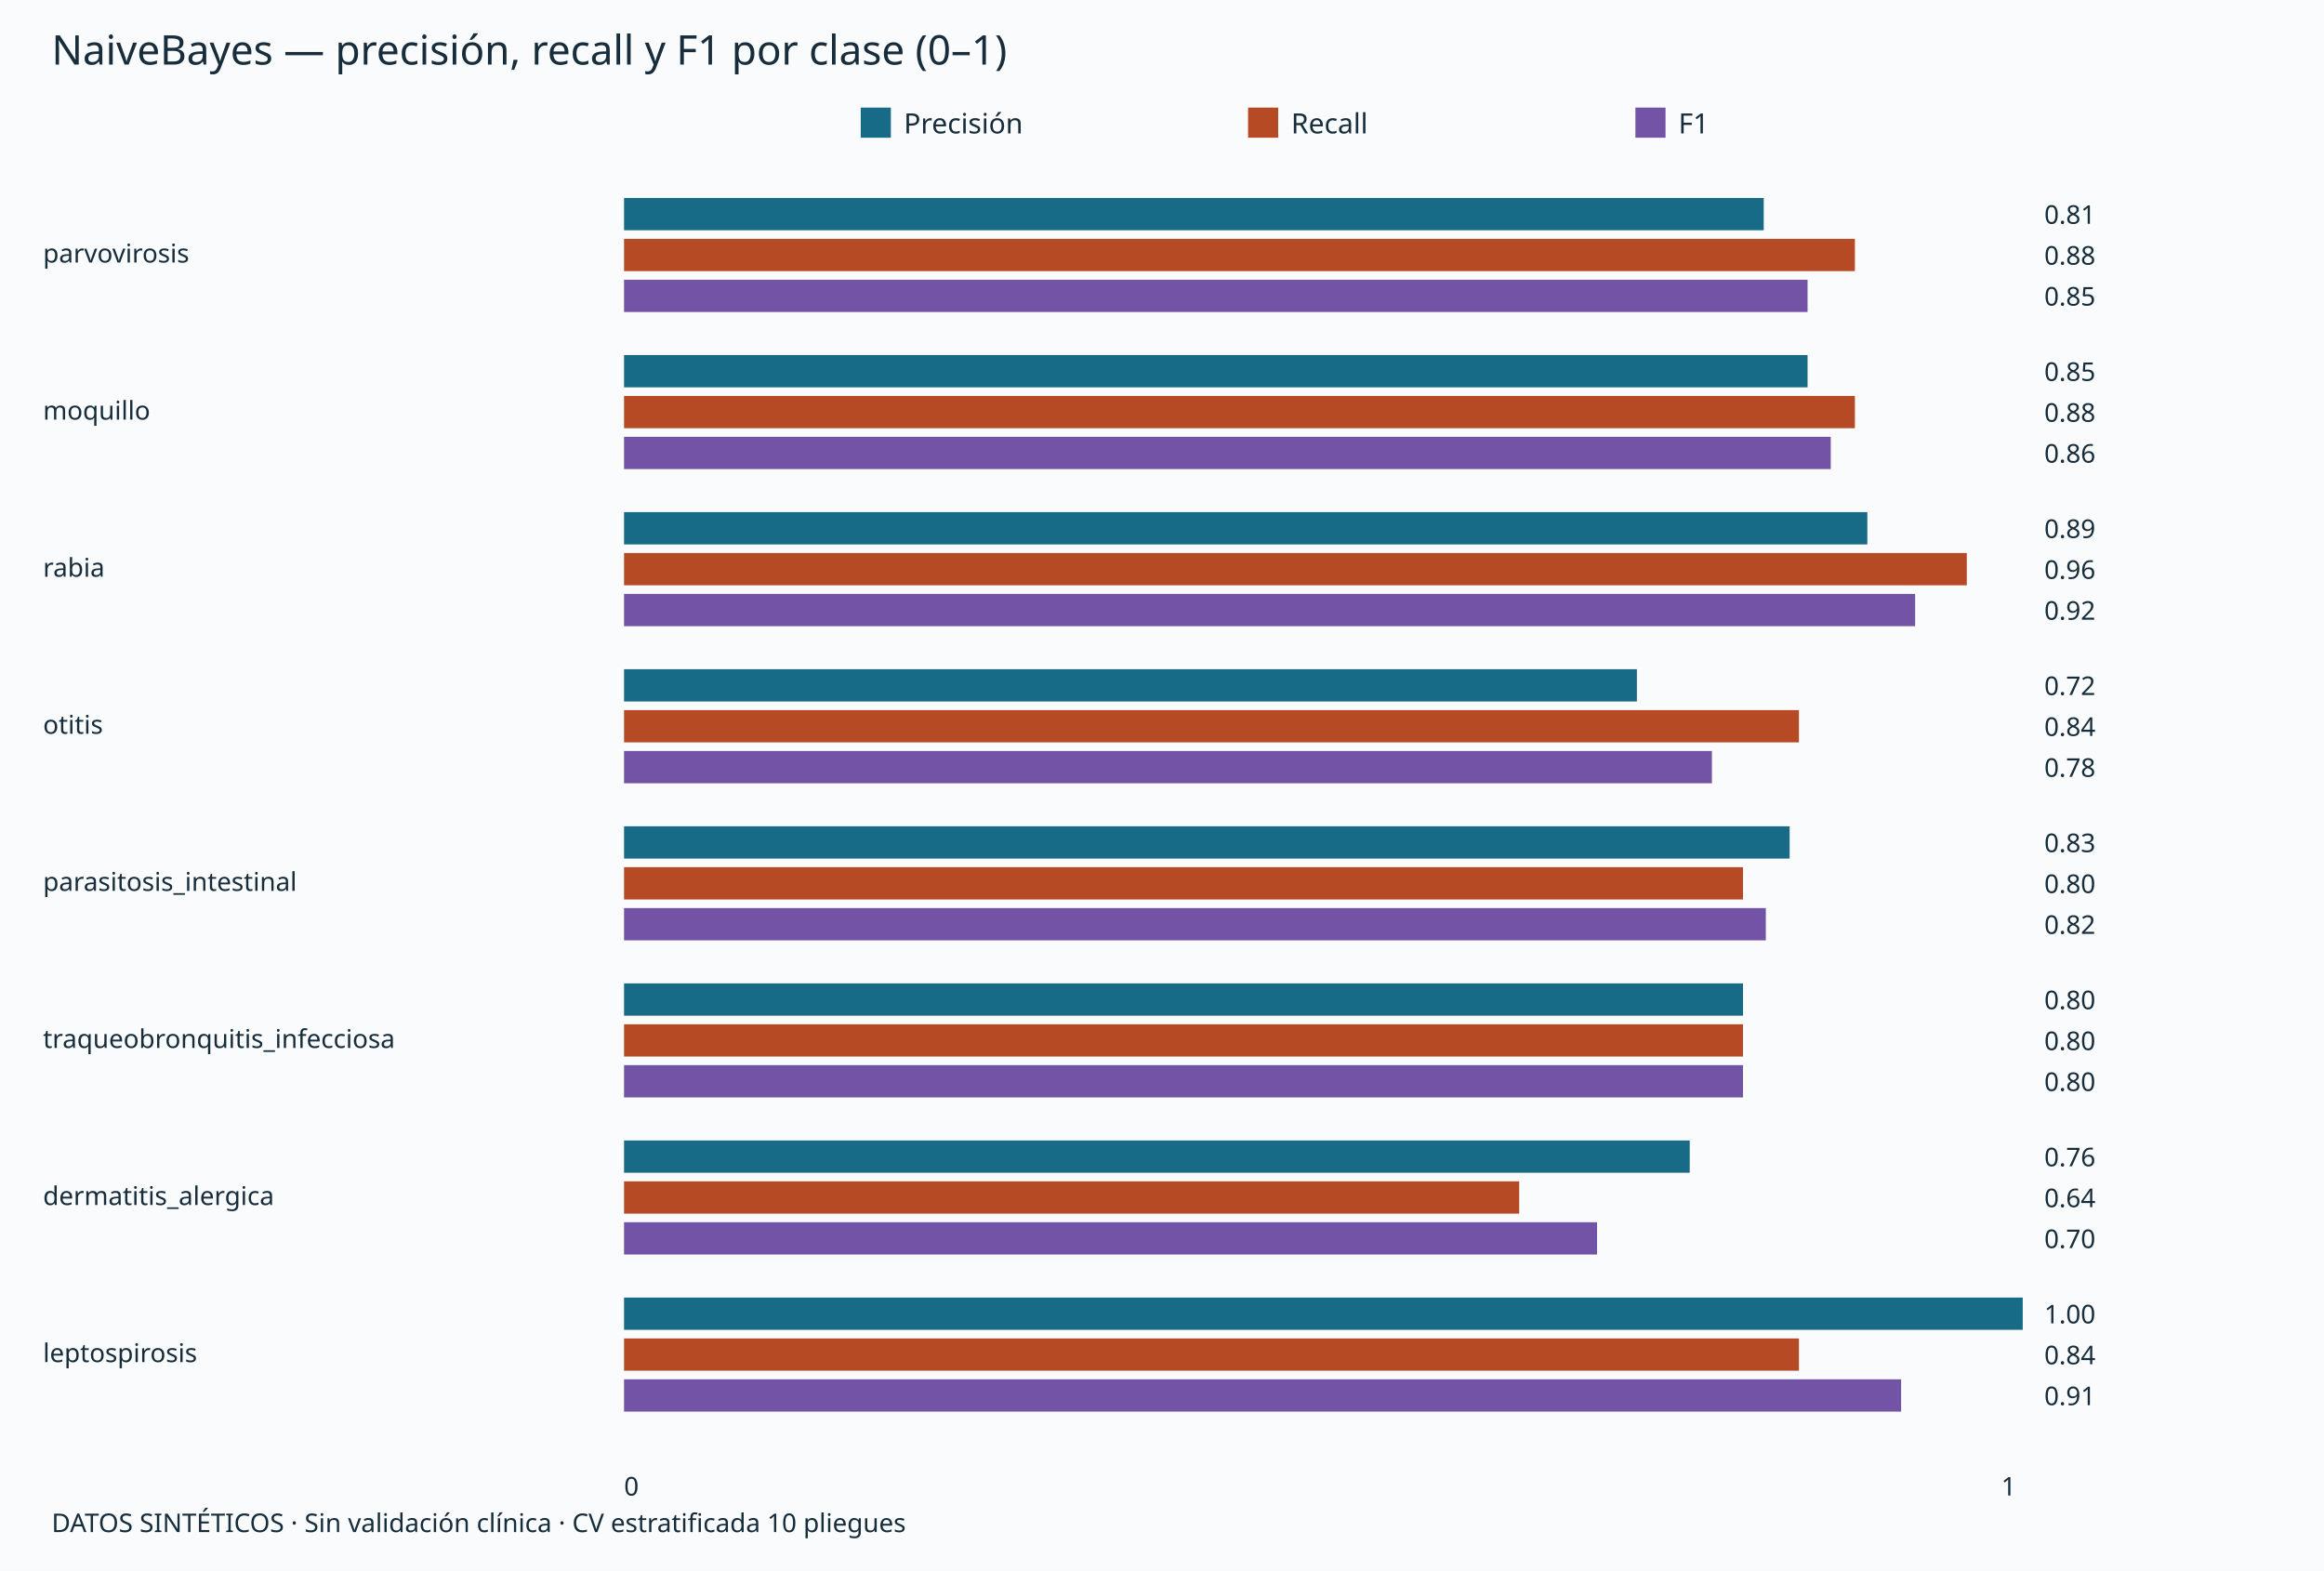
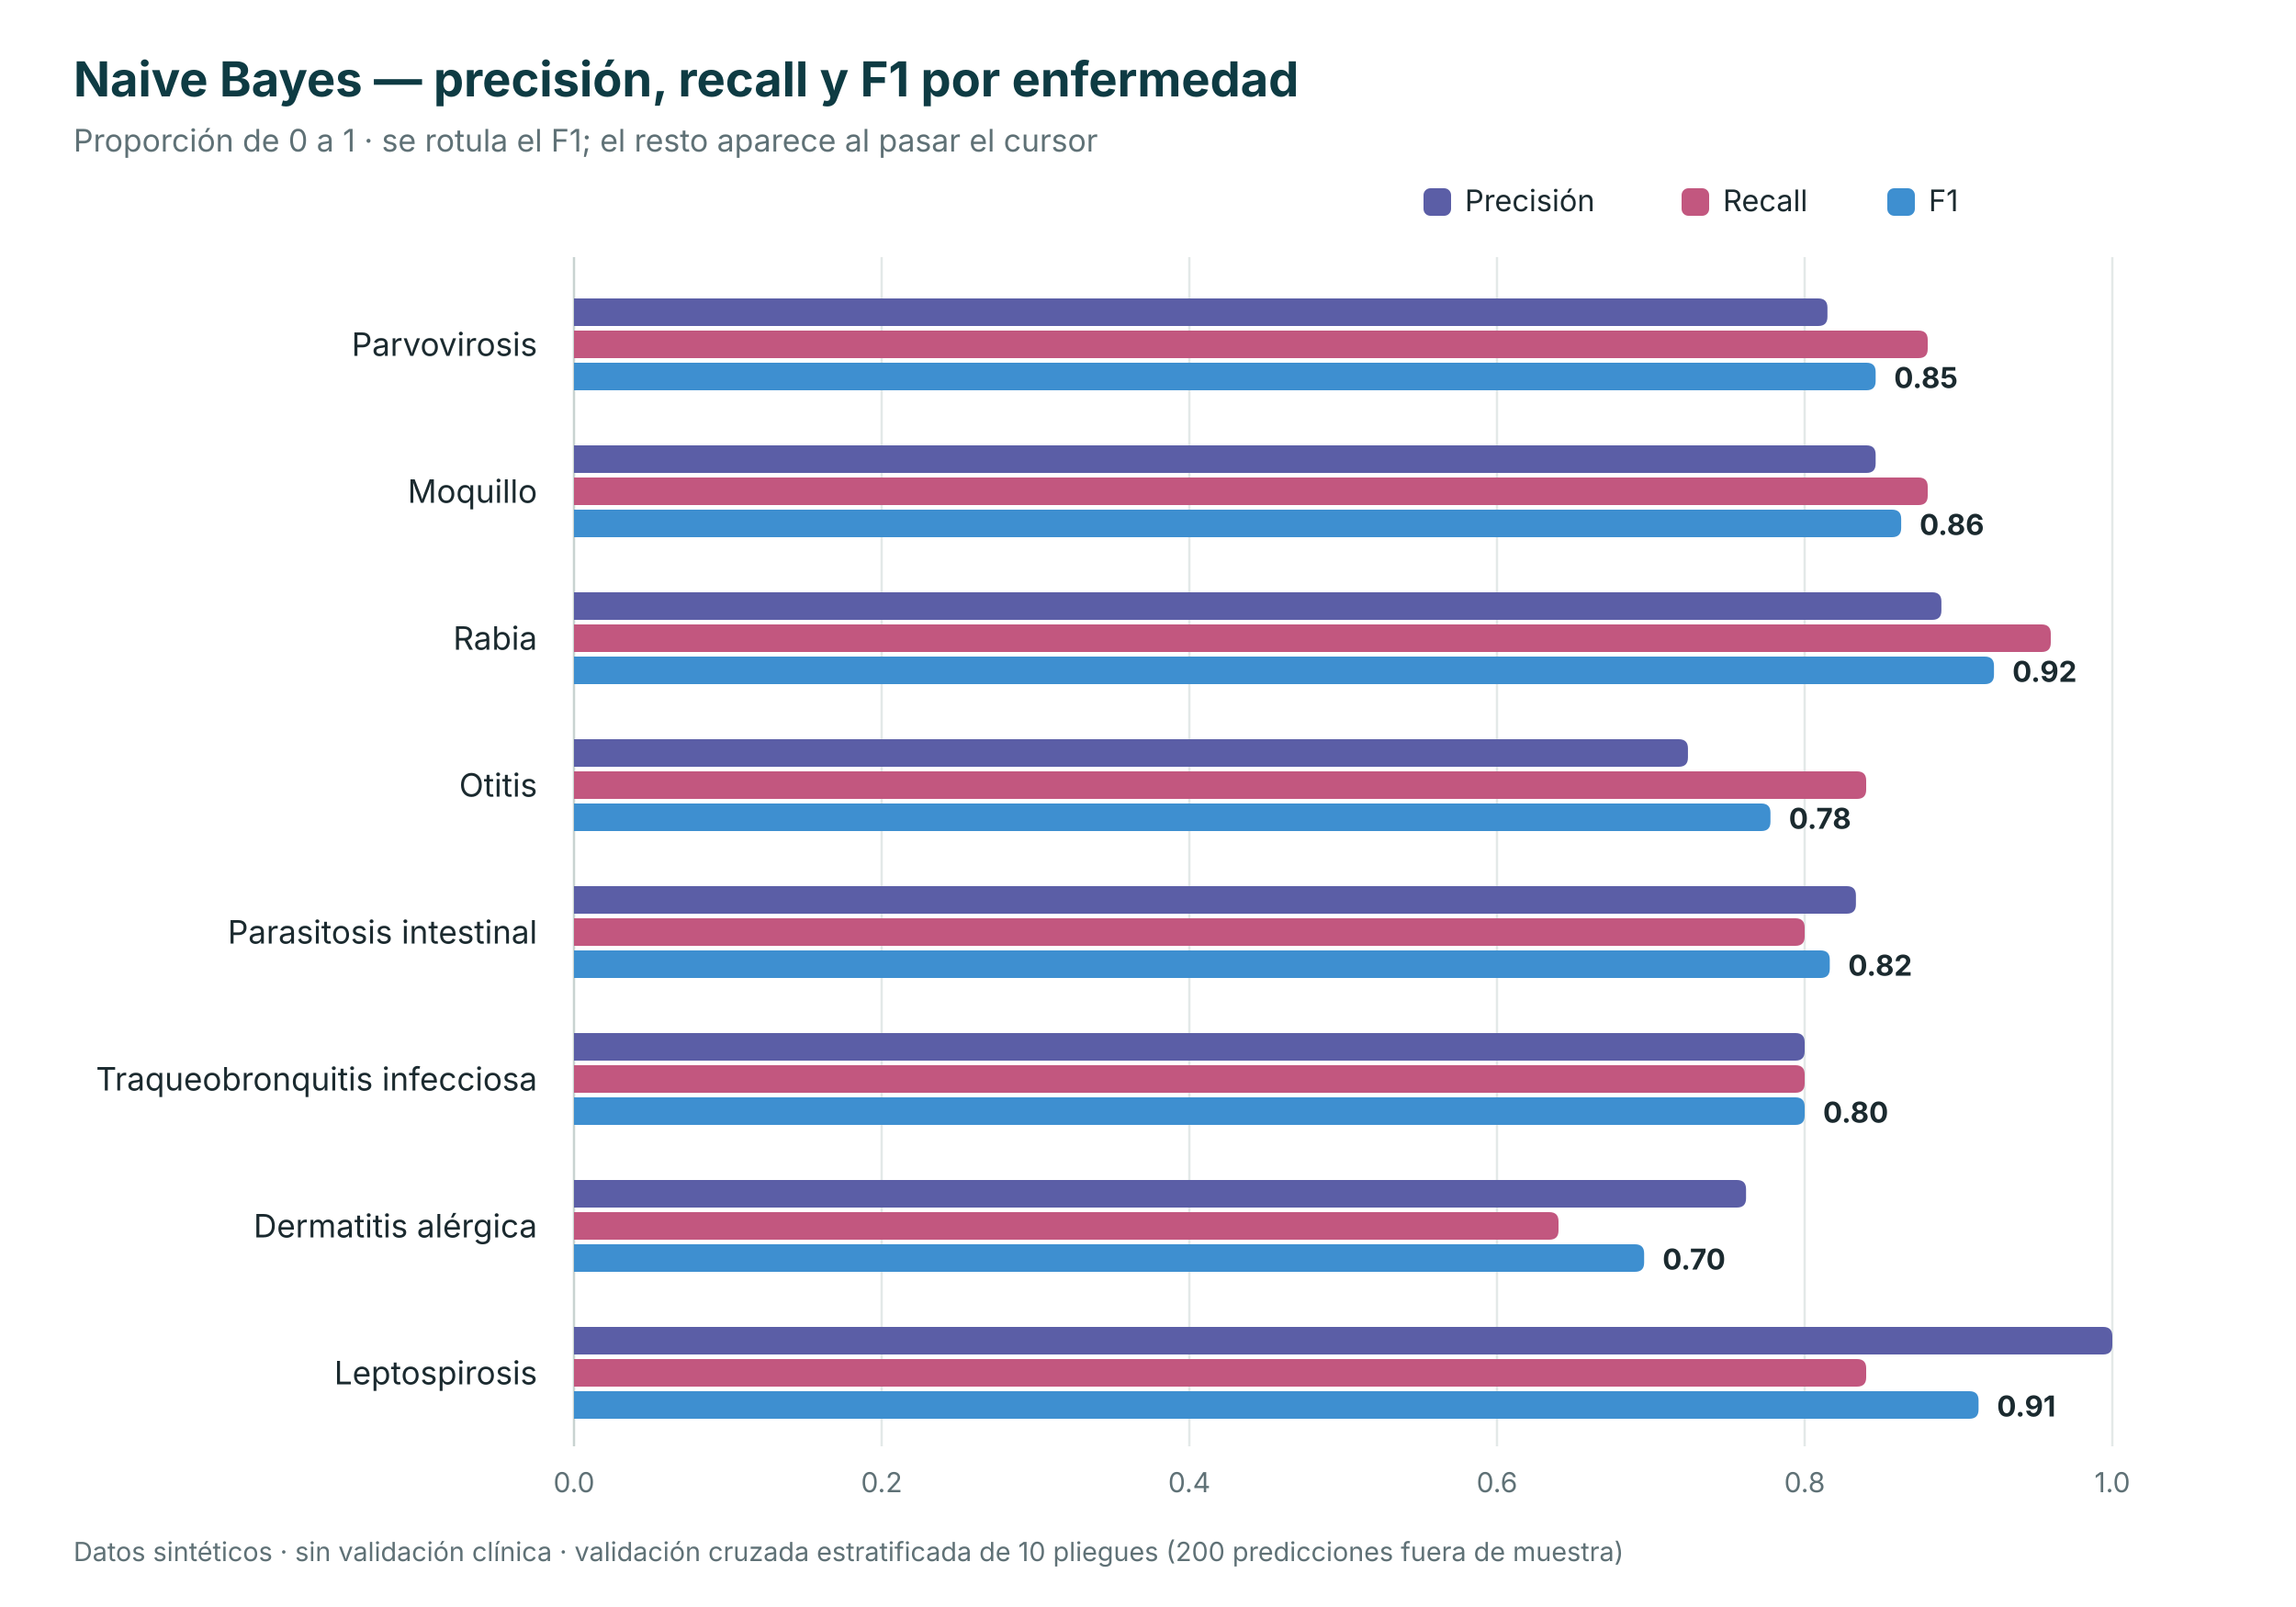
- <svg xmlns="http://www.w3.org/2000/svg" width="1080" height="730" viewBox="0 0 1080 730" role="img">
-   <rect width="100%" height="100%" fill="#fafbfc" />
-   <g font-family="sans-serif" fill="#172d3c">
-     <text x="24.00" y="30.00" font-size="19">NaiveBayes — precisión, recall y F1 por clase (0–1)</text>
-     <text x="24.00" y="712.00" font-size="12">DATOS SINTÉTICOS · Sin validación clínica · CV estratificada 10 pliegues</text>
-     <rect x="400.00" y="50.00" width="14.00" height="14.00" fill="#176b87" />
-     <text x="420.00" y="62.00" font-size="13">Precisión</text>
-     <rect x="580.00" y="50.00" width="14.00" height="14.00" fill="#b54a24" />
-     <text x="600.00" y="62.00" font-size="13">Recall</text>
-     <rect x="760.00" y="50.00" width="14.00" height="14.00" fill="#7253a6" />
-     <text x="780.00" y="62.00" font-size="13">F1</text>
-     <text x="20.00" y="122.00" font-size="12">parvovirosis</text>
-     <rect x="290.00" y="92.00" width="529.63" height="15.00" fill="#176b87" />
-     <text x="950.00" y="104.00" font-size="12">0.81</text>
-     <rect x="290.00" y="111.00" width="572.00" height="15.00" fill="#b54a24" />
-     <text x="950.00" y="123.00" font-size="12">0.88</text>
-     <rect x="290.00" y="130.00" width="550.00" height="15.00" fill="#7253a6" />
-     <text x="950.00" y="142.00" font-size="12">0.85</text>
-     <text x="20.00" y="195.00" font-size="12">moquillo</text>
-     <rect x="290.00" y="165.00" width="550.00" height="15.00" fill="#176b87" />
-     <text x="950.00" y="177.00" font-size="12">0.85</text>
-     <rect x="290.00" y="184.00" width="572.00" height="15.00" fill="#b54a24" />
-     <text x="950.00" y="196.00" font-size="12">0.88</text>
-     <rect x="290.00" y="203.00" width="560.78" height="15.00" fill="#7253a6" />
-     <text x="950.00" y="215.00" font-size="12">0.86</text>
-     <text x="20.00" y="268.00" font-size="12">rabia</text>
-     <rect x="290.00" y="238.00" width="577.78" height="15.00" fill="#176b87" />
-     <text x="950.00" y="250.00" font-size="12">0.89</text>
-     <rect x="290.00" y="257.00" width="624.00" height="15.00" fill="#b54a24" />
-     <text x="950.00" y="269.00" font-size="12">0.96</text>
-     <rect x="290.00" y="276.00" width="600.00" height="15.00" fill="#7253a6" />
-     <text x="950.00" y="288.00" font-size="12">0.92</text>
-     <text x="20.00" y="341.00" font-size="12">otitis</text>
-     <rect x="290.00" y="311.00" width="470.69" height="15.00" fill="#176b87" />
-     <text x="950.00" y="323.00" font-size="12">0.72</text>
-     <rect x="290.00" y="330.00" width="546.00" height="15.00" fill="#b54a24" />
-     <text x="950.00" y="342.00" font-size="12">0.84</text>
-     <rect x="290.00" y="349.00" width="505.56" height="15.00" fill="#7253a6" />
-     <text x="950.00" y="361.00" font-size="12">0.78</text>
-     <text x="20.00" y="414.00" font-size="12">parasitosis_intestinal</text>
-     <rect x="290.00" y="384.00" width="541.67" height="15.00" fill="#176b87" />
-     <text x="950.00" y="396.00" font-size="12">0.83</text>
-     <rect x="290.00" y="403.00" width="520.00" height="15.00" fill="#b54a24" />
-     <text x="950.00" y="415.00" font-size="12">0.80</text>
-     <rect x="290.00" y="422.00" width="530.61" height="15.00" fill="#7253a6" />
-     <text x="950.00" y="434.00" font-size="12">0.82</text>
-     <text x="20.00" y="487.00" font-size="12">traqueobronquitis_infecciosa</text>
-     <rect x="290.00" y="457.00" width="520.00" height="15.00" fill="#176b87" />
-     <text x="950.00" y="469.00" font-size="12">0.80</text>
-     <rect x="290.00" y="476.00" width="520.00" height="15.00" fill="#b54a24" />
-     <text x="950.00" y="488.00" font-size="12">0.80</text>
-     <rect x="290.00" y="495.00" width="520.00" height="15.00" fill="#7253a6" />
-     <text x="950.00" y="507.00" font-size="12">0.80</text>
-     <text x="20.00" y="560.00" font-size="12">dermatitis_alergica</text>
-     <rect x="290.00" y="530.00" width="495.24" height="15.00" fill="#176b87" />
-     <text x="950.00" y="542.00" font-size="12">0.76</text>
-     <rect x="290.00" y="549.00" width="416.00" height="15.00" fill="#b54a24" />
-     <text x="950.00" y="561.00" font-size="12">0.64</text>
-     <rect x="290.00" y="568.00" width="452.17" height="15.00" fill="#7253a6" />
-     <text x="950.00" y="580.00" font-size="12">0.70</text>
-     <text x="20.00" y="633.00" font-size="12">leptospirosis</text>
-     <rect x="290.00" y="603.00" width="650.00" height="15.00" fill="#176b87" />
-     <text x="950.00" y="615.00" font-size="12">1.00</text>
-     <rect x="290.00" y="622.00" width="546.00" height="15.00" fill="#b54a24" />
-     <text x="950.00" y="634.00" font-size="12">0.84</text>
-     <rect x="290.00" y="641.00" width="593.48" height="15.00" fill="#7253a6" />
-     <text x="950.00" y="653.00" font-size="12">0.91</text>
-     <text x="290.00" y="695.00" font-size="12">0</text>
-     <text x="930.00" y="695.00" font-size="12">1</text>
+ <svg xmlns="http://www.w3.org/2000/svg" width="1000" height="700" viewBox="0 0 1000 700" role="img" aria-label="Naive Bayes — precisión, recall y F1 por enfermedad">
+   <rect width="100%" height="100%" fill="#FFFFFF" />
+   <g font-family="Inter, 'Segoe UI', Helvetica, Arial, sans-serif" fill="#1B2A2F">
+     <text x="32.00" y="42.00" font-size="21.00" fill="#0E3B43" font-weight="bold" text-anchor="start">Naive Bayes — precisión, recall y F1 por enfermedad</text>
+     <text x="32.00" y="66.00" font-size="13.50" fill="#5F7176" font-weight="normal" text-anchor="start">Proporción de 0 a 1 · se rotula el F1; el resto aparece al pasar el cursor</text>
+     <text x="32.00" y="680.00" font-size="11.50" fill="#5F7176" font-weight="normal" text-anchor="start">Datos sintéticos · sin validación clínica · validación cruzada estratificada de 10 pliegues (200 predicciones fuera de muestra)</text>
+     <rect x="620.00" y="82.00" width="12" height="12" rx="3" fill="#5B5EA6" />
+     <text x="638.00" y="92.00" font-size="13.00" fill="#1B2A2F" font-weight="normal" text-anchor="start">Precisión</text>
+     <rect x="732.40" y="82.00" width="12" height="12" rx="3" fill="#C2577F" />
+     <text x="750.40" y="92.00" font-size="13.00" fill="#1B2A2F" font-weight="normal" text-anchor="start">Recall</text>
+     <rect x="822.00" y="82.00" width="12" height="12" rx="3" fill="#3E8FD0" />
+     <text x="840.00" y="92.00" font-size="13.00" fill="#1B2A2F" font-weight="normal" text-anchor="start">F1</text>
+     <line x1="250.00" y1="112.00" x2="250.00" y2="630.00" stroke="#C9D3D1" stroke-width="1" />
+     <text x="250.00" y="650.00" font-size="12.00" fill="#5F7176" font-weight="normal" text-anchor="middle">0.0</text>
+     <line x1="384.00" y1="112.00" x2="384.00" y2="630.00" stroke="#E3E9E8" stroke-width="1" />
+     <text x="384.00" y="650.00" font-size="12.00" fill="#5F7176" font-weight="normal" text-anchor="middle">0.2</text>
+     <line x1="518.00" y1="112.00" x2="518.00" y2="630.00" stroke="#E3E9E8" stroke-width="1" />
+     <text x="518.00" y="650.00" font-size="12.00" fill="#5F7176" font-weight="normal" text-anchor="middle">0.4</text>
+     <line x1="652.00" y1="112.00" x2="652.00" y2="630.00" stroke="#E3E9E8" stroke-width="1" />
+     <text x="652.00" y="650.00" font-size="12.00" fill="#5F7176" font-weight="normal" text-anchor="middle">0.6</text>
+     <line x1="786.00" y1="112.00" x2="786.00" y2="630.00" stroke="#E3E9E8" stroke-width="1" />
+     <text x="786.00" y="650.00" font-size="12.00" fill="#5F7176" font-weight="normal" text-anchor="middle">0.8</text>
+     <line x1="920.00" y1="112.00" x2="920.00" y2="630.00" stroke="#E3E9E8" stroke-width="1" />
+     <text x="920.00" y="650.00" font-size="12.00" fill="#5F7176" font-weight="normal" text-anchor="middle">1.0</text>
+     <text x="234.00" y="155.00" font-size="14.00" fill="#1B2A2F" font-weight="normal" text-anchor="end">Parvovirosis</text>
+     <path d="M250.00,130.00 H791.93 Q795.93,130.00 795.93,134.00 V138.00 Q795.93,142.00 791.93,142.00 H250.00 Z" fill="#5B5EA6" />
+     <path d="M250.00,144.00 H835.60 Q839.60,144.00 839.60,148.00 V152.00 Q839.60,156.00 835.60,156.00 H250.00 Z" fill="#C2577F" />
+     <path d="M250.00,158.00 H812.92 Q816.92,158.00 816.92,162.00 V166.00 Q816.92,170.00 812.92,170.00 H250.00 Z" fill="#3E8FD0" />
+     <text x="824.92" y="169.00" font-size="12.50" fill="#1B2A2F" font-weight="bold" text-anchor="start">0.85</text>
+     <text x="234.00" y="219.00" font-size="14.00" fill="#1B2A2F" font-weight="normal" text-anchor="end">Moquillo</text>
+     <path d="M250.00,194.00 H812.92 Q816.92,194.00 816.92,198.00 V202.00 Q816.92,206.00 812.92,206.00 H250.00 Z" fill="#5B5EA6" />
+     <path d="M250.00,208.00 H835.60 Q839.60,208.00 839.60,212.00 V216.00 Q839.60,220.00 835.60,220.00 H250.00 Z" fill="#C2577F" />
+     <path d="M250.00,222.00 H824.04 Q828.04,222.00 828.04,226.00 V230.00 Q828.04,234.00 824.04,234.00 H250.00 Z" fill="#3E8FD0" />
+     <text x="836.04" y="233.00" font-size="12.50" fill="#1B2A2F" font-weight="bold" text-anchor="start">0.86</text>
+     <text x="234.00" y="283.00" font-size="14.00" fill="#1B2A2F" font-weight="normal" text-anchor="end">Rabia</text>
+     <path d="M250.00,258.00 H841.56 Q845.56,258.00 845.56,262.00 V266.00 Q845.56,270.00 841.56,270.00 H250.00 Z" fill="#5B5EA6" />
+     <path d="M250.00,272.00 H889.20 Q893.20,272.00 893.20,276.00 V280.00 Q893.20,284.00 889.20,284.00 H250.00 Z" fill="#C2577F" />
+     <path d="M250.00,286.00 H864.46 Q868.46,286.00 868.46,290.00 V294.00 Q868.46,298.00 864.46,298.00 H250.00 Z" fill="#3E8FD0" />
+     <text x="876.46" y="297.00" font-size="12.50" fill="#1B2A2F" font-weight="bold" text-anchor="start">0.92</text>
+     <text x="234.00" y="347.00" font-size="14.00" fill="#1B2A2F" font-weight="normal" text-anchor="end">Otitis</text>
+     <path d="M250.00,322.00 H731.17 Q735.17,322.00 735.17,326.00 V330.00 Q735.17,334.00 731.17,334.00 H250.00 Z" fill="#5B5EA6" />
+     <path d="M250.00,336.00 H808.80 Q812.80,336.00 812.80,340.00 V344.00 Q812.80,348.00 808.80,348.00 H250.00 Z" fill="#C2577F" />
+     <path d="M250.00,350.00 H767.11 Q771.11,350.00 771.11,354.00 V358.00 Q771.11,362.00 767.11,362.00 H250.00 Z" fill="#3E8FD0" />
+     <text x="779.11" y="361.00" font-size="12.50" fill="#1B2A2F" font-weight="bold" text-anchor="start">0.78</text>
+     <text x="234.00" y="411.00" font-size="14.00" fill="#1B2A2F" font-weight="normal" text-anchor="end">Parasitosis intestinal</text>
+     <path d="M250.00,386.00 H804.33 Q808.33,386.00 808.33,390.00 V394.00 Q808.33,398.00 804.33,398.00 H250.00 Z" fill="#5B5EA6" />
+     <path d="M250.00,400.00 H782.00 Q786.00,400.00 786.00,404.00 V408.00 Q786.00,412.00 782.00,412.00 H250.00 Z" fill="#C2577F" />
+     <path d="M250.00,414.00 H792.94 Q796.94,414.00 796.94,418.00 V422.00 Q796.94,426.00 792.94,426.00 H250.00 Z" fill="#3E8FD0" />
+     <text x="804.94" y="425.00" font-size="12.50" fill="#1B2A2F" font-weight="bold" text-anchor="start">0.82</text>
+     <text x="234.00" y="475.00" font-size="14.00" fill="#1B2A2F" font-weight="normal" text-anchor="end">Traqueobronquitis infecciosa</text>
+     <path d="M250.00,450.00 H782.00 Q786.00,450.00 786.00,454.00 V458.00 Q786.00,462.00 782.00,462.00 H250.00 Z" fill="#5B5EA6" />
+     <path d="M250.00,464.00 H782.00 Q786.00,464.00 786.00,468.00 V472.00 Q786.00,476.00 782.00,476.00 H250.00 Z" fill="#C2577F" />
+     <path d="M250.00,478.00 H782.00 Q786.00,478.00 786.00,482.00 V486.00 Q786.00,490.00 782.00,490.00 H250.00 Z" fill="#3E8FD0" />
+     <text x="794.00" y="489.00" font-size="12.50" fill="#1B2A2F" font-weight="bold" text-anchor="start">0.80</text>
+     <text x="234.00" y="539.00" font-size="14.00" fill="#1B2A2F" font-weight="normal" text-anchor="end">Dermatitis alérgica</text>
+     <path d="M250.00,514.00 H756.48 Q760.48,514.00 760.48,518.00 V522.00 Q760.48,526.00 756.48,526.00 H250.00 Z" fill="#5B5EA6" />
+     <path d="M250.00,528.00 H674.80 Q678.80,528.00 678.80,532.00 V536.00 Q678.80,540.00 674.80,540.00 H250.00 Z" fill="#C2577F" />
+     <path d="M250.00,542.00 H712.09 Q716.09,542.00 716.09,546.00 V550.00 Q716.09,554.00 712.09,554.00 H250.00 Z" fill="#3E8FD0" />
+     <text x="724.09" y="553.00" font-size="12.50" fill="#1B2A2F" font-weight="bold" text-anchor="start">0.70</text>
+     <text x="234.00" y="603.00" font-size="14.00" fill="#1B2A2F" font-weight="normal" text-anchor="end">Leptospirosis</text>
+     <path d="M250.00,578.00 H916.00 Q920.00,578.00 920.00,582.00 V586.00 Q920.00,590.00 916.00,590.00 H250.00 Z" fill="#5B5EA6" />
+     <path d="M250.00,592.00 H808.80 Q812.80,592.00 812.80,596.00 V600.00 Q812.80,604.00 808.80,604.00 H250.00 Z" fill="#C2577F" />
+     <path d="M250.00,606.00 H857.74 Q861.74,606.00 861.74,610.00 V614.00 Q861.74,618.00 857.74,618.00 H250.00 Z" fill="#3E8FD0" />
+     <text x="869.74" y="617.00" font-size="12.50" fill="#1B2A2F" font-weight="bold" text-anchor="start">0.91</text>
  </g>
</svg>
